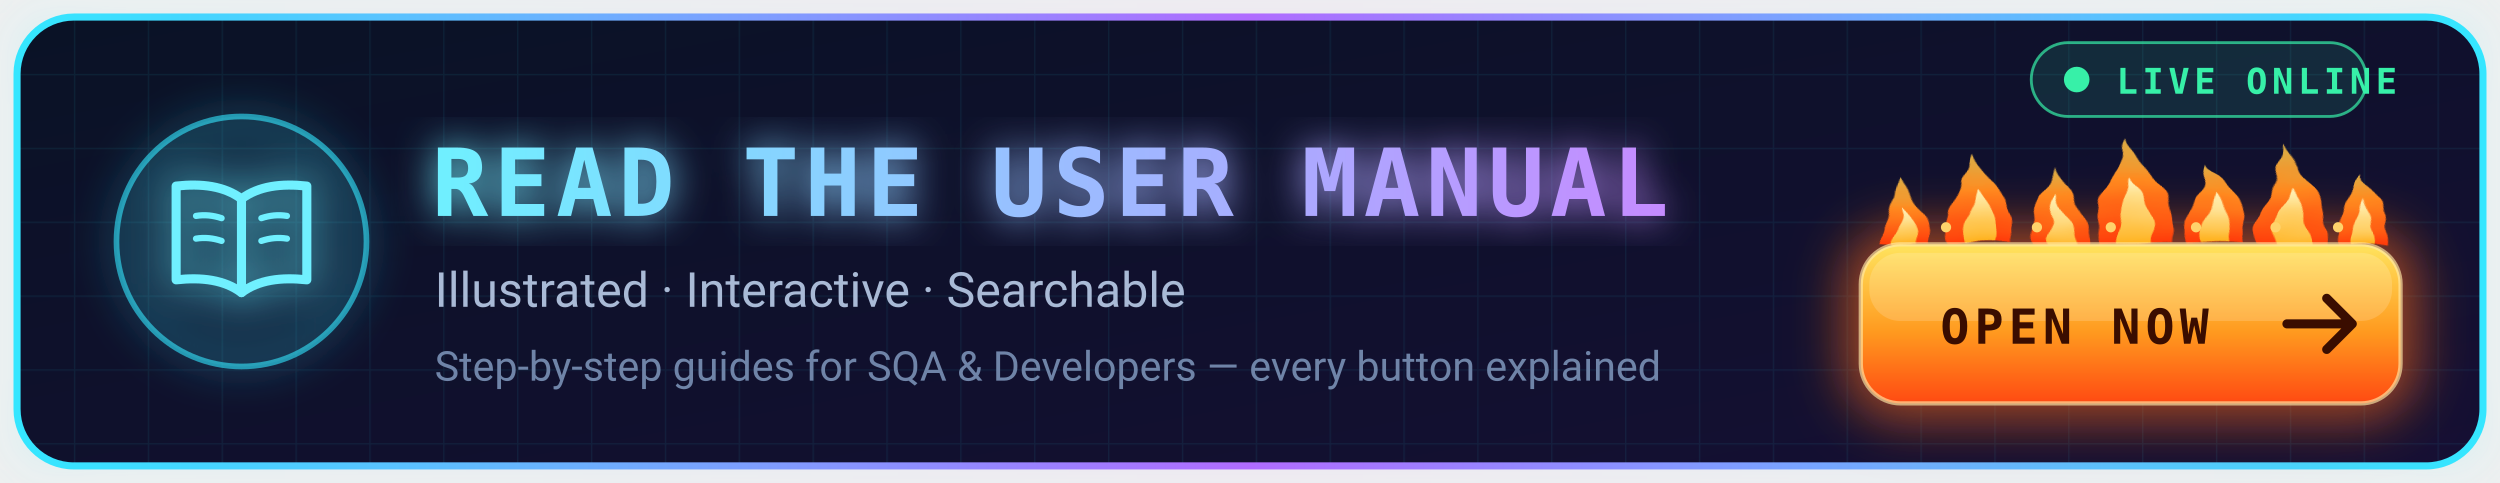
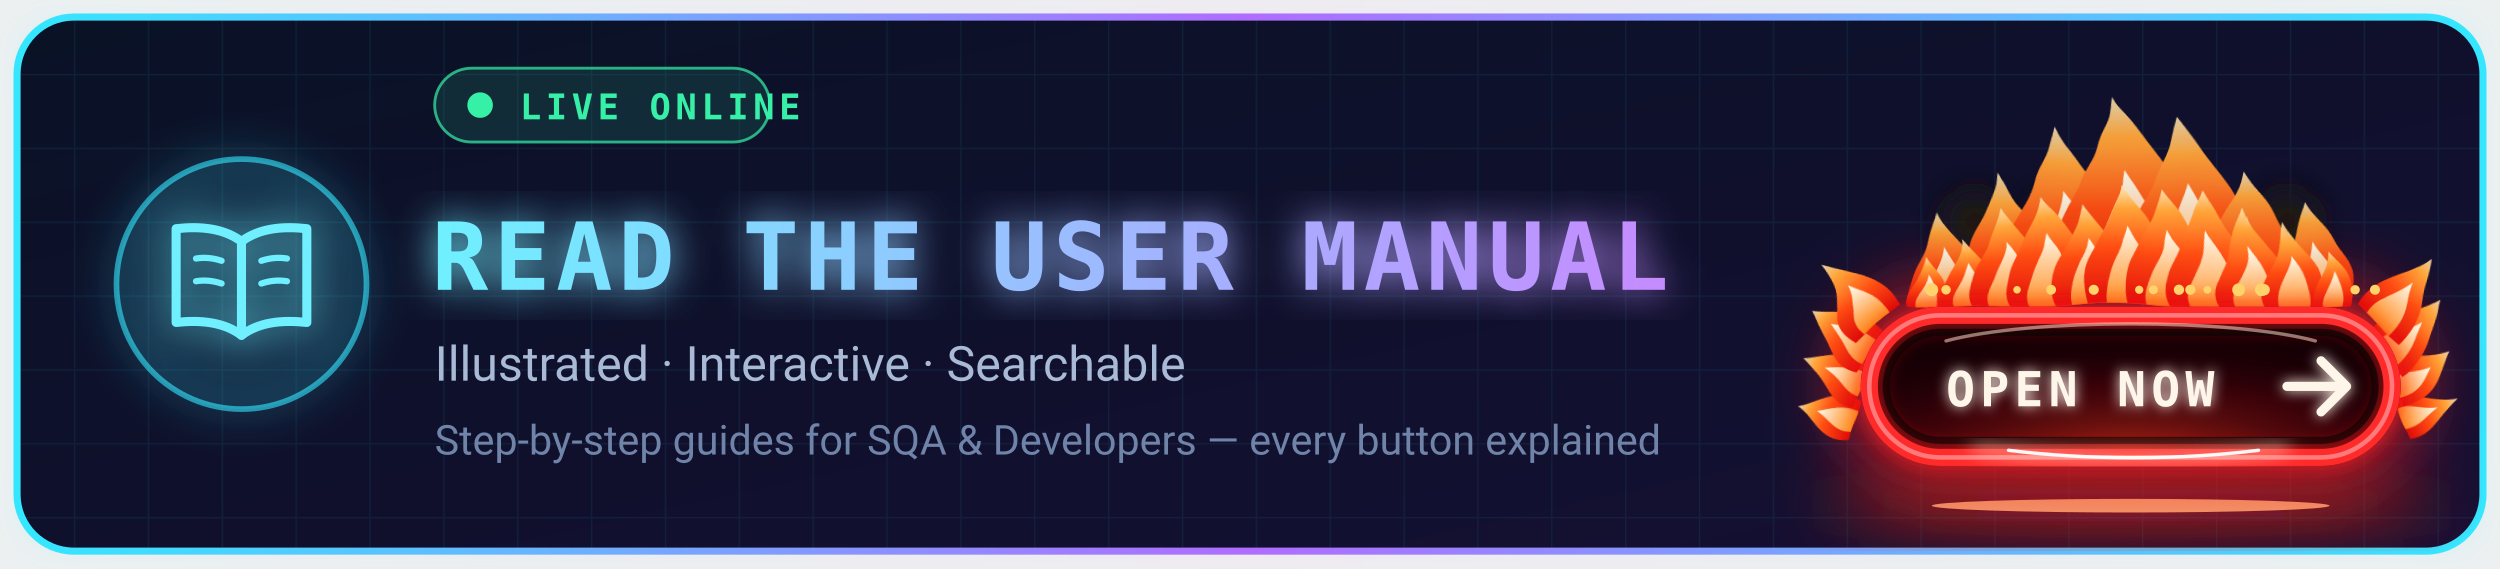
- <svg xmlns="http://www.w3.org/2000/svg" viewBox="0 0 880 170" width="880" height="170" role="img" aria-label="Read the Flowcraft user manual online">
+ <svg xmlns="http://www.w3.org/2000/svg" viewBox="0 0 880 200" width="880" height="200" role="img" aria-label="Read the Flowcraft user manual online">
  <defs>
    <linearGradient id="bg" x1="0" y1="0" x2="1" y2="1">
      <stop offset="0" stop-color="#0a1226" />
      <stop offset="1" stop-color="#150f33" />
    </linearGradient>
    <linearGradient id="ring" x1="0" y1="0" x2="1" y2="0">
      <stop offset="0" stop-color="#35e6ff" />
      <stop offset="0.5" stop-color="#b06cff" />
      <stop offset="1" stop-color="#35e6ff" />
    </linearGradient>
    <linearGradient id="title" x1="0" y1="0" x2="1" y2="0">
      <stop offset="0" stop-color="#6ff0ff" />
      <stop offset="1" stop-color="#c58bff" />
    </linearGradient>
-     <linearGradient id="btn" x1="0" y1="0" x2="0" y2="1">
-       <stop offset="0" stop-color="#8ff3ff" />
-       <stop offset="1" stop-color="#21c8e6" />
+     <linearGradient id="fireBtn" x1="0" y1="0" x2="0" y2="1">
+       <stop offset="0" stop-color="#fff07a" />
+       <stop offset="0.5" stop-color="#ff9a1f">
+         <animate attributeName="offset" values="0.45;0.62;0.5;0.58;0.45" dur="0.9s" repeatCount="indefinite" />
+       </stop>
+       <stop offset="1" stop-color="#ff3d0a" />
    </linearGradient>
+     <linearGradient id="flameOuter" x1="0" y1="1" x2="0" y2="0">
+       <stop offset="0" stop-color="#e00a0a" />
+       <stop offset="0.45" stop-color="#ff4d12" />
+       <stop offset="0.8" stop-color="#ffa63a" />
+       <stop offset="1" stop-color="#ffe9b8" stop-opacity="0.9" />
+     </linearGradient>
+     <linearGradient id="flameInner" x1="0" y1="1" x2="0" y2="0">
+       <stop offset="0" stop-color="#ff8a1c" />
+       <stop offset="1" stop-color="#fffdf2" />
+     </linearGradient>
+     <radialGradient id="ground" cx="0.5" cy="1" r="0.8">
+       <stop offset="0" stop-color="#ff6a13" stop-opacity="0.55" />
+       <stop offset="1" stop-color="#ff6a13" stop-opacity="0" />
+     </radialGradient>
    <pattern id="grid" width="26" height="26" patternUnits="userSpaceOnUse">
      <path d="M26 0H0V26" fill="none" stroke="#35e6ff" stroke-opacity="0.07" stroke-width="1" />
    </pattern>
    <filter id="glow" x="-20%" y="-40%" width="140%" height="180%">
      <feGaussianBlur stdDeviation="7" result="b" />
      <feMerge>
        <feMergeNode in="b" />
        <feMergeNode in="SourceGraphic" />
      </feMerge>
    </filter>
    <filter id="soft" x="-30%" y="-60%" width="160%" height="220%">
      <feGaussianBlur stdDeviation="12" />
    </filter>
-     <linearGradient id="fireBtn" x1="0" y1="0" x2="0" y2="1">
-       <stop offset="0" stop-color="#ffe45e" />
-       <stop offset="0.55" stop-color="#ff9a1f" />
-       <stop offset="1" stop-color="#ff4a12" />
-     </linearGradient>
-     <linearGradient id="flameOuter" x1="0" y1="1" x2="0" y2="0">
-       <stop offset="0" stop-color="#ff3b0a" />
-       <stop offset="0.6" stop-color="#ff8a1f" />
-       <stop offset="1" stop-color="#ffc84a" stop-opacity="0.85" />
-     </linearGradient>
-     <linearGradient id="flameInner" x1="0" y1="1" x2="0" y2="0">
-       <stop offset="0" stop-color="#ffb21e" />
-       <stop offset="1" stop-color="#fff6c2" />
-     </linearGradient>
-     <filter id="heat" x="-30%" y="-80%" width="160%" height="200%">
-       <feTurbulence type="fractalNoise" baseFrequency="0.035 0.09" numOctaves="2" seed="4" result="n">
-         <animate attributeName="baseFrequency" values="0.035 0.09;0.045 0.12;0.035 0.09" dur="1.6s" repeatCount="indefinite" />
+     <filter id="fireGlow" x="-50%" y="-150%" width="200%" height="400%">
+       <feGaussianBlur stdDeviation="11" />
+     </filter>
+     <filter id="smokeBlur" x="-100%" y="-100%" width="300%" height="300%">
+       <feGaussianBlur stdDeviation="6" />
+     </filter>
+     <filter id="heat" x="-30%" y="-90%" width="160%" height="220%">
+       <feTurbulence type="fractalNoise" baseFrequency="0.018 0.045" numOctaves="2" seed="4" result="n">
+         <animate attributeName="baseFrequency" values="0.018 0.045;0.03 0.07;0.018 0.045" dur="1.3s" repeatCount="indefinite" />
      </feTurbulence>
-       <feDisplacementMap in="SourceGraphic" in2="n" scale="7" xChannelSelector="R" yChannelSelector="G" />
-     </filter>
-     <filter id="fireGlow" x="-40%" y="-120%" width="180%" height="300%">
-       <feGaussianBlur stdDeviation="9" />
+       <feDisplacementMap in="SourceGraphic" in2="n" scale="6" xChannelSelector="R" yChannelSelector="G" />
+     </filter>
+     <radialGradient id="pillInner" cx="0.5" cy="0.9" r="0.75">
+       <stop offset="0" stop-color="#ff3a1f" stop-opacity="0.55" />
+       <stop offset="0.55" stop-color="#7a0510" stop-opacity="0.35" />
+       <stop offset="1" stop-color="#150005" stop-opacity="0" />
+     </radialGradient>
+     <filter id="neonBlur" x="-20%" y="-60%" width="140%" height="220%">
+       <feGaussianBlur stdDeviation="3.2" />
+     </filter>
+     <filter id="textGlow" x="-30%" y="-80%" width="160%" height="260%">
+       <feGaussianBlur stdDeviation="2.2" result="b" />
+       <feMerge>
+         <feMergeNode in="b" />
+         <feMergeNode in="SourceGraphic" />
+       </feMerge>
    </filter>
    <clipPath id="card">
-       <rect x="6" y="6" width="868" height="158" rx="20" />
+       <rect x="6" y="6" width="868" height="188" rx="20" />
    </clipPath>
  </defs>
-   <rect x="6" y="6" width="868" height="158" rx="20" fill="none" stroke="url(#ring)" stroke-width="4" opacity="0.55" filter="url(#soft)" />
-   <rect x="6" y="6" width="868" height="158" rx="20" fill="url(#bg)" />
-   <rect x="6" y="6" width="868" height="158" rx="20" fill="url(#grid)" />
-   <rect x="6" y="6" width="868" height="158" rx="20" fill="none" stroke="url(#ring)" stroke-width="2.5" />
-   <g transform="translate(40 40)" filter="url(#glow)">
+   <rect x="6" y="6" width="868" height="188" rx="20" fill="none" stroke="url(#ring)" stroke-width="4" opacity="0.5" filter="url(#soft)" />
+   <rect x="6" y="6" width="868" height="188" rx="20" fill="url(#bg)" />
+   <rect x="6" y="6" width="868" height="188" rx="20" fill="url(#grid)" />
+   <rect x="6" y="6" width="868" height="188" rx="20" fill="none" stroke="url(#ring)" stroke-width="2.5" />
+   <g transform="translate(40 55)" filter="url(#glow)">
    <circle cx="45" cy="45" r="44" fill="#35e6ff" fill-opacity="0.08" stroke="#35e6ff" stroke-opacity="0.6" stroke-width="2" />
    <g fill="none" stroke="#6ff0ff" stroke-width="3.2" stroke-linecap="round" stroke-linejoin="round">
      <path d="M45 30c-6-4.5-14-5.5-23-4.5v33c9-1 17 0 23 4.5 6-4.5 14-5.5 23-4.5v-33c-9-1-17 0-23 4.5z" />
      <path d="M45 30v33" />
      <path d="M29 36c3-.5 6-.2 9 .8M29 44c3-.5 6-.2 9 .8" stroke-width="2.2" />
      <path d="M52 36.8c3-1 6-1.3 9-.8M52 44.8c3-1 6-1.3 9-.8" stroke-width="2.2" />
    </g>
  </g>
-   <text x="152" y="76" font-family="ui-monospace,'SF Mono','Cascadia Mono',Consolas,monospace" font-size="33" font-weight="800" letter-spacing="2" fill="url(#title)" filter="url(#glow)">READ THE USER MANUAL</text>
-   <text x="153" y="108" font-family="system-ui,-apple-system,'Segoe UI',Roboto,sans-serif" font-size="17" fill="#a9bad6">Illustrated  ·  Interactive  ·  Searchable</text>
-   <text x="153" y="134" font-family="system-ui,-apple-system,'Segoe UI',Roboto,sans-serif" font-size="14.5" fill="#6f84a8">Step-by-step guides for SQA &amp; Developers — every button explained</text>
-   <g transform="translate(715 15)">
+   <g transform="translate(153 24)">
    <rect width="118" height="26" rx="13" fill="#37f0a8" fill-opacity="0.12" stroke="#37f0a8" stroke-opacity="0.7" />
    <circle cx="16" cy="13" r="4.5" fill="#37f0a8" />
    <text x="30" y="18" font-family="ui-monospace,Consolas,monospace" font-size="12.5" font-weight="700" letter-spacing="1.6" fill="#37f0a8">LIVE ONLINE</text>
  </g>
-   <g transform="translate(655 86)">
-     <rect x="-6" y="-6" width="202" height="68" rx="20" fill="#ff6a13" opacity="0.6" filter="url(#fireGlow)">
-       <animate attributeName="opacity" values="0.45;0.8;0.5;0.75;0.45" dur="1.1s" repeatCount="indefinite" />
-     </rect>
-     <g filter="url(#heat)">
-       <g transform="translate(16 0) scale(0.7)">
-         <g>
-           <animateTransform attributeName="transform" type="scale" values="1 1;0.88 1.22;1.06 0.86;0.95 1.12;1 1" dur="0.9s" begin="0s" repeatCount="indefinite" />
-           <path d="M-12 0C-16 -13 -5 -18 -3 -34C2 -25 13 -18 12 0Z" fill="url(#flameOuter)" />
-           <path d="M-6 0C-8 -8 -2 -11 -1 -21C2 -15 7 -10 6 0Z" fill="url(#flameInner)" />
-         </g>
+   <text x="152" y="102" font-family="ui-monospace,'SF Mono','Cascadia Mono',Consolas,monospace" font-size="33" font-weight="800" letter-spacing="2" fill="url(#title)" filter="url(#glow)">READ THE USER MANUAL</text>
+   <text x="153" y="134" font-family="system-ui,-apple-system,'Segoe UI',Roboto,sans-serif" font-size="17" fill="#a9bad6">Illustrated  ·  Interactive  ·  Searchable</text>
+   <text x="153" y="160" font-family="system-ui,-apple-system,'Segoe UI',Roboto,sans-serif" font-size="14.5" fill="#6f84a8">Step-by-step guides for SQA &amp; Developers — every button explained</text>
+   <g clip-path="url(#card)">
+     <g transform="translate(655 108)">
+       <ellipse cx="95" cy="70" rx="110" ry="6" fill="#ff2a10" opacity="0.85" filter="url(#fireGlow)">
+         <animate attributeName="opacity" values="0.6;1;0.7;0.95;0.6" dur="0.8s" repeatCount="indefinite" />
+       </ellipse>
+       <ellipse cx="95" cy="70" rx="70" ry="2.4" fill="#ffb27a" opacity="0.9" />
+       <rect x="-10" y="-10" width="210" height="76" rx="36" fill="#ff1a1a" opacity="0.55" filter="url(#fireGlow)">
+         <animate attributeName="opacity" values="0.4;0.85;0.5;0.8;0.4" dur="0.7s" repeatCount="indefinite" />
+       </rect>
+       <g>
+         <circle cx="40" cy="-30" r="11" fill="#1c1411" filter="url(#smokeBlur)">
+           <animate attributeName="cy" values="-34;-92" dur="3.2s" begin="0s" repeatCount="indefinite" />
+           <animate attributeName="cx" values="40;56" dur="3.2s" begin="0s" repeatCount="indefinite" />
+           <animate attributeName="opacity" values="0;0.38;0" dur="3.2s" begin="0s" repeatCount="indefinite" />
+           <animate attributeName="r" values="8;20" dur="3.2s" begin="0s" repeatCount="indefinite" />
+         </circle>
+         <circle cx="95" cy="-30" r="11" fill="#1c1411" filter="url(#smokeBlur)">
+           <animate attributeName="cy" values="-34;-92" dur="3.8s" begin="1.0s" repeatCount="indefinite" />
+           <animate attributeName="cx" values="95;111" dur="3.8s" begin="1.0s" repeatCount="indefinite" />
+           <animate attributeName="opacity" values="0;0.38;0" dur="3.8s" begin="1.0s" repeatCount="indefinite" />
+           <animate attributeName="r" values="8;20" dur="3.8s" begin="1.0s" repeatCount="indefinite" />
+         </circle>
+         <circle cx="150" cy="-30" r="11" fill="#1c1411" filter="url(#smokeBlur)">
+           <animate attributeName="cy" values="-34;-92" dur="3.4s" begin="2.0s" repeatCount="indefinite" />
+           <animate attributeName="cx" values="150;166" dur="3.4s" begin="2.0s" repeatCount="indefinite" />
+           <animate attributeName="opacity" values="0;0.38;0" dur="3.4s" begin="2.0s" repeatCount="indefinite" />
+           <animate attributeName="r" values="8;20" dur="3.4s" begin="2.0s" repeatCount="indefinite" />
+         </circle>
+         <circle cx="70" cy="-30" r="11" fill="#1c1411" filter="url(#smokeBlur)">
+           <animate attributeName="cy" values="-34;-92" dur="4.0s" begin="2.6s" repeatCount="indefinite" />
+           <animate attributeName="cx" values="70;86" dur="4.0s" begin="2.6s" repeatCount="indefinite" />
+           <animate attributeName="opacity" values="0;0.38;0" dur="4.0s" begin="2.6s" repeatCount="indefinite" />
+           <animate attributeName="r" values="8;20" dur="4.0s" begin="2.6s" repeatCount="indefinite" />
+         </circle>
      </g>
-       <g transform="translate(42 0) scale(0.95)">
-         <g>
-           <animateTransform attributeName="transform" type="scale" values="1 1;0.88 1.22;1.06 0.86;0.95 1.12;1 1" dur="0.75s" begin="0.2s" repeatCount="indefinite" />
-           <path d="M-12 0C-16 -13 -5 -18 -3 -34C2 -25 13 -18 12 0Z" fill="url(#flameOuter)" />
-           <path d="M-6 0C-8 -8 -2 -11 -1 -21C2 -15 7 -10 6 0Z" fill="url(#flameInner)" />
+       <g filter="url(#heat)" opacity="0.95">
+         <g transform="translate(30.0 0.0) rotate(0) scale(0.94)">
+           <g>
+             <animateTransform attributeName="transform" type="skewX" values="0;-6;4.8;-3.0;0" dur="1.70s" begin="0.52s" repeatCount="indefinite" />
+             <g>
+               <animateTransform attributeName="transform" type="scale" values="1 1;0.86 1.28;1.08 0.82;0.94 1.18;1 1" dur="1.06s" begin="0.52s" repeatCount="indefinite" />
+               <path d="M-13 0C-18 -14 -6 -20 -3 -37C3 -27 15 -19 13 0Z" fill="url(#flameOuter)" />
+               <path d="M-7 0C-9 -9 -3 -13 -1 -24C3 -17 8 -11 7 0Z" fill="url(#flameInner)" />
+             </g>
+           </g>
+         </g>
+         <g transform="translate(51.7 0.0) rotate(0) scale(1.27)">
+           <g>
+             <animateTransform attributeName="transform" type="skewX" values="0;-6;4.8;-3.0;0" dur="1.94s" begin="0.29s" repeatCount="indefinite" />
+             <g>
+               <animateTransform attributeName="transform" type="scale" values="1 1;0.86 1.28;1.08 0.82;0.94 1.18;1 1" dur="1.21s" begin="0.29s" repeatCount="indefinite" />
+               <path d="M-13 0C-18 -14 -6 -20 -3 -37C3 -27 15 -19 13 0Z" fill="url(#flameOuter)" />
+               <path d="M-7 0C-9 -9 -3 -13 -1 -24C3 -17 8 -11 7 0Z" fill="url(#flameInner)" />
+             </g>
+           </g>
+         </g>
+         <g transform="translate(73.3 0.0) rotate(0) scale(1.72)">
+           <g>
+             <animateTransform attributeName="transform" type="skewX" values="0;-6;4.8;-3.0;0" dur="1.92s" begin="0.03s" repeatCount="indefinite" />
+             <g>
+               <animateTransform attributeName="transform" type="scale" values="1 1;0.86 1.28;1.08 0.82;0.94 1.18;1 1" dur="1.20s" begin="0.03s" repeatCount="indefinite" />
+               <path d="M-13 0C-18 -14 -6 -20 -3 -37C3 -27 15 -19 13 0Z" fill="url(#flameOuter)" />
+               <path d="M-7 0C-9 -9 -3 -13 -1 -24C3 -17 8 -11 7 0Z" fill="url(#flameInner)" />
+             </g>
+           </g>
+         </g>
+         <g transform="translate(95.0 0.0) rotate(0) scale(2.02)">
+           <g>
+             <animateTransform attributeName="transform" type="skewX" values="0;-6;4.8;-3.0;0" dur="1.64s" begin="0.07s" repeatCount="indefinite" />
+             <g>
+               <animateTransform attributeName="transform" type="scale" values="1 1;0.86 1.28;1.08 0.82;0.94 1.18;1 1" dur="1.03s" begin="0.07s" repeatCount="indefinite" />
+               <path d="M-13 0C-18 -14 -6 -20 -3 -37C3 -27 15 -19 13 0Z" fill="url(#flameOuter)" />
+               <path d="M-7 0C-9 -9 -3 -13 -1 -24C3 -17 8 -11 7 0Z" fill="url(#flameInner)" />
+             </g>
+           </g>
+         </g>
+         <g transform="translate(116.7 0.0) rotate(0) scale(1.81)">
+           <g>
+             <animateTransform attributeName="transform" type="skewX" values="0;-6;4.8;-3.0;0" dur="2.13s" begin="0.10s" repeatCount="indefinite" />
+             <g>
+               <animateTransform attributeName="transform" type="scale" values="1 1;0.86 1.28;1.08 0.82;0.94 1.18;1 1" dur="1.33s" begin="0.10s" repeatCount="indefinite" />
+               <path d="M-13 0C-18 -14 -6 -20 -3 -37C3 -27 15 -19 13 0Z" fill="url(#flameOuter)" />
+               <path d="M-7 0C-9 -9 -3 -13 -1 -24C3 -17 8 -11 7 0Z" fill="url(#flameInner)" />
+             </g>
+           </g>
+         </g>
+         <g transform="translate(138.3 0.0) rotate(0) scale(1.30)">
+           <g>
+             <animateTransform attributeName="transform" type="skewX" values="0;-6;4.8;-3.0;0" dur="2.00s" begin="0.76s" repeatCount="indefinite" />
+             <g>
+               <animateTransform attributeName="transform" type="scale" values="1 1;0.86 1.28;1.08 0.82;0.94 1.18;1 1" dur="1.25s" begin="0.76s" repeatCount="indefinite" />
+               <path d="M-13 0C-18 -14 -6 -20 -3 -37C3 -27 15 -19 13 0Z" fill="url(#flameOuter)" />
+               <path d="M-7 0C-9 -9 -3 -13 -1 -24C3 -17 8 -11 7 0Z" fill="url(#flameInner)" />
+             </g>
+           </g>
+         </g>
+         <g transform="translate(160.0 0.0) rotate(0) scale(0.98)">
+           <g>
+             <animateTransform attributeName="transform" type="skewX" values="0;-6;4.8;-3.0;0" dur="1.85s" begin="0.78s" repeatCount="indefinite" />
+             <g>
+               <animateTransform attributeName="transform" type="scale" values="1 1;0.86 1.28;1.08 0.82;0.94 1.18;1 1" dur="1.16s" begin="0.78s" repeatCount="indefinite" />
+               <path d="M-13 0C-18 -14 -6 -20 -3 -37C3 -27 15 -19 13 0Z" fill="url(#flameOuter)" />
+               <path d="M-7 0C-9 -9 -3 -13 -1 -24C3 -17 8 -11 7 0Z" fill="url(#flameInner)" />
+             </g>
+           </g>
        </g>
      </g>
-       <g transform="translate(70 0) scale(0.8)">
-         <g>
-           <animateTransform attributeName="transform" type="scale" values="1 1;0.88 1.22;1.06 0.86;0.95 1.12;1 1" dur="1.0s" begin="0.4s" repeatCount="indefinite" />
-           <path d="M-12 0C-16 -13 -5 -18 -3 -34C2 -25 13 -18 12 0Z" fill="url(#flameOuter)" />
-           <path d="M-6 0C-8 -8 -2 -11 -1 -21C2 -15 7 -10 6 0Z" fill="url(#flameInner)" />
+       <g filter="url(#heat)">
+         <g transform="translate(24.0 0.0) rotate(0) scale(0.52)">
+           <g>
+             <animateTransform attributeName="transform" type="skewX" values="0;-9;7.2;-4.5;0" dur="1.44s" begin="0.17s" repeatCount="indefinite" />
+             <g>
+               <animateTransform attributeName="transform" type="scale" values="1 1;0.86 1.28;1.08 0.82;0.94 1.18;1 1" dur="0.90s" begin="0.17s" repeatCount="indefinite" />
+               <path d="M-13 0C-18 -14 -6 -20 -3 -37C3 -27 15 -19 13 0Z" fill="url(#flameOuter)" />
+               <path d="M-7 0C-9 -9 -3 -13 -1 -24C3 -17 8 -11 7 0Z" fill="url(#flameInner)" />
+             </g>
+           </g>
+         </g>
+         <g transform="translate(38.2 0.0) rotate(0) scale(0.68)">
+           <g>
+             <animateTransform attributeName="transform" type="skewX" values="0;-9;7.2;-4.5;0" dur="1.03s" begin="0.19s" repeatCount="indefinite" />
+             <g>
+               <animateTransform attributeName="transform" type="scale" values="1 1;0.86 1.28;1.08 0.82;0.94 1.18;1 1" dur="0.64s" begin="0.19s" repeatCount="indefinite" />
+               <path d="M-13 0C-18 -14 -6 -20 -3 -37C3 -27 15 -19 13 0Z" fill="url(#flameOuter)" />
+               <path d="M-7 0C-9 -9 -3 -13 -1 -24C3 -17 8 -11 7 0Z" fill="url(#flameInner)" />
+             </g>
+           </g>
+         </g>
+         <g transform="translate(52.4 0.0) rotate(0) scale(0.97)">
+           <g>
+             <animateTransform attributeName="transform" type="skewX" values="0;-9;7.2;-4.5;0" dur="1.06s" begin="0.35s" repeatCount="indefinite" />
+             <g>
+               <animateTransform attributeName="transform" type="scale" values="1 1;0.86 1.28;1.08 0.82;0.94 1.18;1 1" dur="0.66s" begin="0.35s" repeatCount="indefinite" />
+               <path d="M-13 0C-18 -14 -6 -20 -3 -37C3 -27 15 -19 13 0Z" fill="url(#flameOuter)" />
+               <path d="M-7 0C-9 -9 -3 -13 -1 -24C3 -17 8 -11 7 0Z" fill="url(#flameInner)" />
+             </g>
+           </g>
+         </g>
+         <g transform="translate(66.6 0.0) rotate(0) scale(1.06)">
+           <g>
+             <animateTransform attributeName="transform" type="skewX" values="0;-9;7.2;-4.5;0" dur="1.17s" begin="0.33s" repeatCount="indefinite" />
+             <g>
+               <animateTransform attributeName="transform" type="scale" values="1 1;0.86 1.28;1.08 0.82;0.94 1.18;1 1" dur="0.73s" begin="0.33s" repeatCount="indefinite" />
+               <path d="M-13 0C-18 -14 -6 -20 -3 -37C3 -27 15 -19 13 0Z" fill="url(#flameOuter)" />
+               <path d="M-7 0C-9 -9 -3 -13 -1 -24C3 -17 8 -11 7 0Z" fill="url(#flameInner)" />
+             </g>
+           </g>
+         </g>
+         <g transform="translate(80.8 0.0) rotate(0) scale(0.97)">
+           <g>
+             <animateTransform attributeName="transform" type="skewX" values="0;-9;7.2;-4.5;0" dur="0.99s" begin="0.12s" repeatCount="indefinite" />
+             <g>
+               <animateTransform attributeName="transform" type="scale" values="1 1;0.86 1.28;1.08 0.82;0.94 1.18;1 1" dur="0.62s" begin="0.12s" repeatCount="indefinite" />
+               <path d="M-13 0C-18 -14 -6 -20 -3 -37C3 -27 15 -19 13 0Z" fill="url(#flameOuter)" />
+               <path d="M-7 0C-9 -9 -3 -13 -1 -24C3 -17 8 -11 7 0Z" fill="url(#flameInner)" />
+             </g>
+           </g>
+         </g>
+         <g transform="translate(95.0 0.0) rotate(0) scale(1.17)">
+           <g>
+             <animateTransform attributeName="transform" type="skewX" values="0;-9;7.2;-4.5;0" dur="1.20s" begin="0.19s" repeatCount="indefinite" />
+             <g>
+               <animateTransform attributeName="transform" type="scale" values="1 1;0.86 1.28;1.08 0.82;0.94 1.18;1 1" dur="0.75s" begin="0.19s" repeatCount="indefinite" />
+               <path d="M-13 0C-18 -14 -6 -20 -3 -37C3 -27 15 -19 13 0Z" fill="url(#flameOuter)" />
+               <path d="M-7 0C-9 -9 -3 -13 -1 -24C3 -17 8 -11 7 0Z" fill="url(#flameInner)" />
+             </g>
+           </g>
+         </g>
+         <g transform="translate(109.2 0.0) rotate(0) scale(1.12)">
+           <g>
+             <animateTransform attributeName="transform" type="skewX" values="0;-9;7.2;-4.5;0" dur="1.21s" begin="0.18s" repeatCount="indefinite" />
+             <g>
+               <animateTransform attributeName="transform" type="scale" values="1 1;0.86 1.28;1.08 0.82;0.94 1.18;1 1" dur="0.76s" begin="0.18s" repeatCount="indefinite" />
+               <path d="M-13 0C-18 -14 -6 -20 -3 -37C3 -27 15 -19 13 0Z" fill="url(#flameOuter)" />
+               <path d="M-7 0C-9 -9 -3 -13 -1 -24C3 -17 8 -11 7 0Z" fill="url(#flameInner)" />
+             </g>
+           </g>
+         </g>
+         <g transform="translate(123.4 0.0) rotate(0) scale(1.10)">
+           <g>
+             <animateTransform attributeName="transform" type="skewX" values="0;-9;7.2;-4.5;0" dur="1.35s" begin="0.15s" repeatCount="indefinite" />
+             <g>
+               <animateTransform attributeName="transform" type="scale" values="1 1;0.86 1.28;1.08 0.82;0.94 1.18;1 1" dur="0.84s" begin="0.15s" repeatCount="indefinite" />
+               <path d="M-13 0C-18 -14 -6 -20 -3 -37C3 -27 15 -19 13 0Z" fill="url(#flameOuter)" />
+               <path d="M-7 0C-9 -9 -3 -13 -1 -24C3 -17 8 -11 7 0Z" fill="url(#flameInner)" />
+             </g>
+           </g>
+         </g>
+         <g transform="translate(137.6 0.0) rotate(0) scale(0.92)">
+           <g>
+             <animateTransform attributeName="transform" type="skewX" values="0;-9;7.2;-4.5;0" dur="1.25s" begin="0.53s" repeatCount="indefinite" />
+             <g>
+               <animateTransform attributeName="transform" type="scale" values="1 1;0.86 1.28;1.08 0.82;0.94 1.18;1 1" dur="0.78s" begin="0.53s" repeatCount="indefinite" />
+               <path d="M-13 0C-18 -14 -6 -20 -3 -37C3 -27 15 -19 13 0Z" fill="url(#flameOuter)" />
+               <path d="M-7 0C-9 -9 -3 -13 -1 -24C3 -17 8 -11 7 0Z" fill="url(#flameInner)" />
+             </g>
+           </g>
+         </g>
+         <g transform="translate(151.8 0.0) rotate(0) scale(0.79)">
+           <g>
+             <animateTransform attributeName="transform" type="skewX" values="0;-9;7.2;-4.5;0" dur="1.12s" begin="0.59s" repeatCount="indefinite" />
+             <g>
+               <animateTransform attributeName="transform" type="scale" values="1 1;0.86 1.28;1.08 0.82;0.94 1.18;1 1" dur="0.70s" begin="0.59s" repeatCount="indefinite" />
+               <path d="M-13 0C-18 -14 -6 -20 -3 -37C3 -27 15 -19 13 0Z" fill="url(#flameOuter)" />
+               <path d="M-7 0C-9 -9 -3 -13 -1 -24C3 -17 8 -11 7 0Z" fill="url(#flameInner)" />
+             </g>
+           </g>
+         </g>
+         <g transform="translate(166.0 0.0) rotate(0) scale(0.53)">
+           <g>
+             <animateTransform attributeName="transform" type="skewX" values="0;-9;7.2;-4.5;0" dur="1.19s" begin="0.45s" repeatCount="indefinite" />
+             <g>
+               <animateTransform attributeName="transform" type="scale" values="1 1;0.86 1.28;1.08 0.82;0.94 1.18;1 1" dur="0.75s" begin="0.45s" repeatCount="indefinite" />
+               <path d="M-13 0C-18 -14 -6 -20 -3 -37C3 -27 15 -19 13 0Z" fill="url(#flameOuter)" />
+               <path d="M-7 0C-9 -9 -3 -13 -1 -24C3 -17 8 -11 7 0Z" fill="url(#flameInner)" />
+             </g>
+           </g>
+         </g>
+         <g transform="translate(-2.0 40.0) rotate(-72) scale(0.55)">
+           <g>
+             <animateTransform attributeName="transform" type="skewX" values="0;-8;6.4;-4.0;0" dur="1.19s" begin="0.24s" repeatCount="indefinite" />
+             <g>
+               <animateTransform attributeName="transform" type="scale" values="1 1;0.86 1.28;1.08 0.82;0.94 1.18;1 1" dur="0.75s" begin="0.24s" repeatCount="indefinite" />
+               <path d="M-13 0C-18 -14 -6 -20 -3 -37C3 -27 15 -19 13 0Z" fill="url(#flameOuter)" />
+               <path d="M-7 0C-9 -9 -3 -13 -1 -24C3 -17 8 -11 7 0Z" fill="url(#flameInner)" />
+             </g>
+           </g>
+         </g>
+         <g transform="translate(192.0 40.0) rotate(72) scale(0.55)">
+           <g>
+             <animateTransform attributeName="transform" type="skewX" values="0;-8;6.4;-4.0;0" dur="1.14s" begin="0.33s" repeatCount="indefinite" />
+             <g>
+               <animateTransform attributeName="transform" type="scale" values="1 1;0.86 1.28;1.08 0.82;0.94 1.18;1 1" dur="0.71s" begin="0.33s" repeatCount="indefinite" />
+               <path d="M-13 0C-18 -14 -6 -20 -3 -37C3 -27 15 -19 13 0Z" fill="url(#flameOuter)" />
+               <path d="M-7 0C-9 -9 -3 -13 -1 -24C3 -17 8 -11 7 0Z" fill="url(#flameInner)" />
+             </g>
+           </g>
+         </g>
+         <g transform="translate(1.0 28.0) rotate(-62) scale(0.63)">
+           <g>
+             <animateTransform attributeName="transform" type="skewX" values="0;-8;6.4;-4.0;0" dur="1.49s" begin="0.29s" repeatCount="indefinite" />
+             <g>
+               <animateTransform attributeName="transform" type="scale" values="1 1;0.86 1.28;1.08 0.82;0.94 1.18;1 1" dur="0.93s" begin="0.29s" repeatCount="indefinite" />
+               <path d="M-13 0C-18 -14 -6 -20 -3 -37C3 -27 15 -19 13 0Z" fill="url(#flameOuter)" />
+               <path d="M-7 0C-9 -9 -3 -13 -1 -24C3 -17 8 -11 7 0Z" fill="url(#flameInner)" />
+             </g>
+           </g>
+         </g>
+         <g transform="translate(189.0 28.0) rotate(62) scale(0.63)">
+           <g>
+             <animateTransform attributeName="transform" type="skewX" values="0;-8;6.4;-4.0;0" dur="1.54s" begin="0.16s" repeatCount="indefinite" />
+             <g>
+               <animateTransform attributeName="transform" type="scale" values="1 1;0.86 1.28;1.08 0.82;0.94 1.18;1 1" dur="0.96s" begin="0.16s" repeatCount="indefinite" />
+               <path d="M-13 0C-18 -14 -6 -20 -3 -37C3 -27 15 -19 13 0Z" fill="url(#flameOuter)" />
+               <path d="M-7 0C-9 -9 -3 -13 -1 -24C3 -17 8 -11 7 0Z" fill="url(#flameInner)" />
+             </g>
+           </g>
+         </g>
+         <g transform="translate(4.0 16.0) rotate(-52) scale(0.71)">
+           <g>
+             <animateTransform attributeName="transform" type="skewX" values="0;-8;6.4;-4.0;0" dur="1.45s" begin="0.30s" repeatCount="indefinite" />
+             <g>
+               <animateTransform attributeName="transform" type="scale" values="1 1;0.86 1.28;1.08 0.82;0.94 1.18;1 1" dur="0.91s" begin="0.30s" repeatCount="indefinite" />
+               <path d="M-13 0C-18 -14 -6 -20 -3 -37C3 -27 15 -19 13 0Z" fill="url(#flameOuter)" />
+               <path d="M-7 0C-9 -9 -3 -13 -1 -24C3 -17 8 -11 7 0Z" fill="url(#flameInner)" />
+             </g>
+           </g>
+         </g>
+         <g transform="translate(186.0 16.0) rotate(52) scale(0.71)">
+           <g>
+             <animateTransform attributeName="transform" type="skewX" values="0;-8;6.4;-4.0;0" dur="1.40s" begin="0.23s" repeatCount="indefinite" />
+             <g>
+               <animateTransform attributeName="transform" type="scale" values="1 1;0.86 1.28;1.08 0.82;0.94 1.18;1 1" dur="0.87s" begin="0.23s" repeatCount="indefinite" />
+               <path d="M-13 0C-18 -14 -6 -20 -3 -37C3 -27 15 -19 13 0Z" fill="url(#flameOuter)" />
+               <path d="M-7 0C-9 -9 -3 -13 -1 -24C3 -17 8 -11 7 0Z" fill="url(#flameInner)" />
+             </g>
+           </g>
+         </g>
+         <g transform="translate(7.0 6.0) rotate(-42) scale(0.79)">
+           <g>
+             <animateTransform attributeName="transform" type="skewX" values="0;-8;6.4;-4.0;0" dur="1.52s" begin="0.47s" repeatCount="indefinite" />
+             <g>
+               <animateTransform attributeName="transform" type="scale" values="1 1;0.86 1.28;1.08 0.82;0.94 1.18;1 1" dur="0.95s" begin="0.47s" repeatCount="indefinite" />
+               <path d="M-13 0C-18 -14 -6 -20 -3 -37C3 -27 15 -19 13 0Z" fill="url(#flameOuter)" />
+               <path d="M-7 0C-9 -9 -3 -13 -1 -24C3 -17 8 -11 7 0Z" fill="url(#flameInner)" />
+             </g>
+           </g>
+         </g>
+         <g transform="translate(183.0 6.0) rotate(42) scale(0.79)">
+           <g>
+             <animateTransform attributeName="transform" type="skewX" values="0;-8;6.4;-4.0;0" dur="1.35s" begin="0.33s" repeatCount="indefinite" />
+             <g>
+               <animateTransform attributeName="transform" type="scale" values="1 1;0.86 1.28;1.08 0.82;0.94 1.18;1 1" dur="0.84s" begin="0.33s" repeatCount="indefinite" />
+               <path d="M-13 0C-18 -14 -6 -20 -3 -37C3 -27 15 -19 13 0Z" fill="url(#flameOuter)" />
+               <path d="M-7 0C-9 -9 -3 -13 -1 -24C3 -17 8 -11 7 0Z" fill="url(#flameInner)" />
+             </g>
+           </g>
        </g>
      </g>
-       <g transform="translate(97 0) scale(1.12)">
-         <g>
-           <animateTransform attributeName="transform" type="scale" values="1 1;0.88 1.22;1.06 0.86;0.95 1.12;1 1" dur="0.8s" begin="0.1s" repeatCount="indefinite" />
-           <path d="M-12 0C-16 -13 -5 -18 -3 -34C2 -25 13 -18 12 0Z" fill="url(#flameOuter)" />
-           <path d="M-6 0C-8 -8 -2 -11 -1 -21C2 -15 7 -10 6 0Z" fill="url(#flameInner)" />
-         </g>
+       <rect x="0" y="0" width="190" height="56" rx="28" fill="#150005" />
+       <rect x="0" y="0" width="190" height="56" rx="28" fill="url(#pillInner)" />
+       <rect x="3" y="3" width="184" height="50" rx="25" fill="none" stroke="#ff1f1f" stroke-width="9" opacity="0.55" filter="url(#neonBlur)" />
+       <rect x="3" y="3" width="184" height="50" rx="25" fill="none" stroke="#ff2b2b" stroke-width="6" />
+       <rect x="3" y="3" width="184" height="50" rx="25" fill="none" stroke="#ff8f8f" stroke-width="1.6" opacity="0.8" />
+       <rect x="9" y="9" width="172" height="38" rx="19" fill="none" stroke="#000" stroke-opacity="0.55" stroke-width="2.5" />
+       <path d="M40 49C70 55 120 55 150 49" fill="none" stroke="#fff1d6" stroke-width="2.4" stroke-linecap="round" opacity="0.9" filter="url(#neonBlur)" />
+       <path d="M52 50.5C80 54 112 54 140 50.5" fill="none" stroke="#ffffff" stroke-width="1.2" stroke-linecap="round" opacity="0.95" />
+       <path d="M30 12C60 4 130 4 160 12" fill="none" stroke="#ffd6c4" stroke-width="1.2" stroke-linecap="round" opacity="0.55" />
+       <text x="30" y="35" font-family="ui-monospace,'SF Mono',Consolas,monospace" font-size="17" font-weight="800" letter-spacing="1.8" fill="#fff6ea" filter="url(#textGlow)">OPEN NOW</text>
+       <g fill="none" stroke="#fff6ea" stroke-width="3.2" stroke-linecap="round" stroke-linejoin="round" filter="url(#textGlow)">
+         <path d="M150 28h20M162 19l9 9-9 9" />
      </g>
-       <g transform="translate(125 0) scale(0.85)">
-         <g>
-           <animateTransform attributeName="transform" type="scale" values="1 1;0.88 1.22;1.06 0.86;0.95 1.12;1 1" dur="0.95s" begin="0.3s" repeatCount="indefinite" />
-           <path d="M-12 0C-16 -13 -5 -18 -3 -34C2 -25 13 -18 12 0Z" fill="url(#flameOuter)" />
-           <path d="M-6 0C-8 -8 -2 -11 -1 -21C2 -15 7 -10 6 0Z" fill="url(#flameInner)" />
-         </g>
+       <g>
+         <circle cx="25" cy="-6" r="2.05" fill="#ffd36b">
+           <animate attributeName="cy" values="-8;-80" dur="2.08s" begin="0.62s" repeatCount="indefinite" />
+           <animate attributeName="cx" values="25;33;31" dur="2.08s" begin="0.62s" repeatCount="indefinite" />
+           <animate attributeName="opacity" values="0;1;0.8;0" dur="2.08s" begin="0.62s" repeatCount="indefinite" />
+           <animate attributeName="r" values="2.05;0.61" dur="2.08s" begin="0.62s" repeatCount="indefinite" />
+         </circle>
+         <circle cx="181" cy="-6" r="1.76" fill="#ffd36b">
+           <animate attributeName="cy" values="-8;-91" dur="1.62s" begin="1.88s" repeatCount="indefinite" />
+           <animate attributeName="cx" values="181;167;187" dur="1.62s" begin="1.88s" repeatCount="indefinite" />
+           <animate attributeName="opacity" values="0;1;0.8;0" dur="1.62s" begin="1.88s" repeatCount="indefinite" />
+           <animate attributeName="r" values="1.76;0.53" dur="1.62s" begin="1.88s" repeatCount="indefinite" />
+         </circle>
+         <circle cx="25" cy="-6" r="2.26" fill="#ffd36b">
+           <animate attributeName="cy" values="-8;-77" dur="1.46s" begin="0.57s" repeatCount="indefinite" />
+           <animate attributeName="cx" values="25;39;31" dur="1.46s" begin="0.57s" repeatCount="indefinite" />
+           <animate attributeName="opacity" values="0;1;0.8;0" dur="1.46s" begin="0.57s" repeatCount="indefinite" />
+           <animate attributeName="r" values="2.26;0.68" dur="1.46s" begin="0.57s" repeatCount="indefinite" />
+         </circle>
+         <circle cx="30" cy="-6" r="1.66" fill="#ffd36b">
+           <animate attributeName="cy" values="-8;-60" dur="1.4s" begin="0.8s" repeatCount="indefinite" />
+           <animate attributeName="cx" values="30;44;36" dur="1.4s" begin="0.8s" repeatCount="indefinite" />
+           <animate attributeName="opacity" values="0;1;0.8;0" dur="1.4s" begin="0.8s" repeatCount="indefinite" />
+           <animate attributeName="r" values="1.66;0.50" dur="1.4s" begin="0.8s" repeatCount="indefinite" />
+         </circle>
+         <circle cx="116" cy="-6" r="1.79" fill="#ffd36b">
+           <animate attributeName="cy" values="-8;-66" dur="2.38s" begin="1.37s" repeatCount="indefinite" />
+           <animate attributeName="cx" values="116;108;110" dur="2.38s" begin="1.37s" repeatCount="indefinite" />
+           <animate attributeName="opacity" values="0;1;0.8;0" dur="2.38s" begin="1.37s" repeatCount="indefinite" />
+           <animate attributeName="r" values="1.79;0.54" dur="2.38s" begin="1.37s" repeatCount="indefinite" />
+         </circle>
+         <circle cx="55" cy="-6" r="1.32" fill="#ffd36b">
+           <animate attributeName="cy" values="-8;-89" dur="1.38s" begin="1.32s" repeatCount="indefinite" />
+           <animate attributeName="cx" values="55;47;61" dur="1.38s" begin="1.32s" repeatCount="indefinite" />
+           <animate attributeName="opacity" values="0;1;0.8;0" dur="1.38s" begin="1.32s" repeatCount="indefinite" />
+           <animate attributeName="r" values="1.32;0.40" dur="1.38s" begin="1.32s" repeatCount="indefinite" />
+         </circle>
+         <circle cx="82" cy="-6" r="1.78" fill="#ffd36b">
+           <animate attributeName="cy" values="-8;-88" dur="1.2s" begin="0.84s" repeatCount="indefinite" />
+           <animate attributeName="cx" values="82;90;76" dur="1.2s" begin="0.84s" repeatCount="indefinite" />
+           <animate attributeName="opacity" values="0;1;0.8;0" dur="1.2s" begin="0.84s" repeatCount="indefinite" />
+           <animate attributeName="r" values="1.78;0.53" dur="1.2s" begin="0.84s" repeatCount="indefinite" />
+         </circle>
+         <circle cx="141" cy="-6" r="2.26" fill="#ffd36b">
+           <animate attributeName="cy" values="-8;-81" dur="2.34s" begin="1.31s" repeatCount="indefinite" />
+           <animate attributeName="cx" values="141;155;147" dur="2.34s" begin="1.31s" repeatCount="indefinite" />
+           <animate attributeName="opacity" values="0;1;0.8;0" dur="2.34s" begin="1.31s" repeatCount="indefinite" />
+           <animate attributeName="r" values="2.26;0.68" dur="2.34s" begin="1.31s" repeatCount="indefinite" />
+         </circle>
+         <circle cx="112" cy="-6" r="1.82" fill="#ffd36b">
+           <animate attributeName="cy" values="-8;-64" dur="1.67s" begin="0.96s" repeatCount="indefinite" />
+           <animate attributeName="cx" values="112;98;106" dur="1.67s" begin="0.96s" repeatCount="indefinite" />
+           <animate attributeName="opacity" values="0;1;0.8;0" dur="1.67s" begin="0.96s" repeatCount="indefinite" />
+           <animate attributeName="r" values="1.82;0.55" dur="1.67s" begin="0.96s" repeatCount="indefinite" />
+         </circle>
+         <circle cx="122" cy="-6" r="1.37" fill="#ffd36b">
+           <animate attributeName="cy" values="-8;-52" dur="1.39s" begin="0.68s" repeatCount="indefinite" />
+           <animate attributeName="cx" values="122;114;116" dur="1.39s" begin="0.68s" repeatCount="indefinite" />
+           <animate attributeName="opacity" values="0;1;0.8;0" dur="1.39s" begin="0.68s" repeatCount="indefinite" />
+           <animate attributeName="r" values="1.37;0.41" dur="1.39s" begin="0.68s" repeatCount="indefinite" />
+         </circle>
+         <circle cx="103" cy="-6" r="1.57" fill="#ffd36b">
+           <animate attributeName="cy" values="-8;-76" dur="1.94s" begin="0.14s" repeatCount="indefinite" />
+           <animate attributeName="cx" values="103;95;109" dur="1.94s" begin="0.14s" repeatCount="indefinite" />
+           <animate attributeName="opacity" values="0;1;0.8;0" dur="1.94s" begin="0.14s" repeatCount="indefinite" />
+           <animate attributeName="r" values="1.57;0.47" dur="1.94s" begin="0.14s" repeatCount="indefinite" />
+         </circle>
+         <circle cx="98" cy="-6" r="1.45" fill="#ffd36b">
+           <animate attributeName="cy" values="-8;-83" dur="1.92s" begin="0.95s" repeatCount="indefinite" />
+           <animate attributeName="cx" values="98;112;104" dur="1.92s" begin="0.95s" repeatCount="indefinite" />
+           <animate attributeName="opacity" values="0;1;0.8;0" dur="1.92s" begin="0.95s" repeatCount="indefinite" />
+           <animate attributeName="r" values="1.45;0.43" dur="1.92s" begin="0.95s" repeatCount="indefinite" />
+         </circle>
+         <circle cx="133" cy="-6" r="2.27" fill="#ffd36b">
+           <animate attributeName="cy" values="-8;-68" dur="1.57s" begin="0.29s" repeatCount="indefinite" />
+           <animate attributeName="cx" values="133;147;127" dur="1.57s" begin="0.29s" repeatCount="indefinite" />
+           <animate attributeName="opacity" values="0;1;0.8;0" dur="1.57s" begin="0.29s" repeatCount="indefinite" />
+           <animate attributeName="r" values="2.27;0.68" dur="1.57s" begin="0.29s" repeatCount="indefinite" />
+         </circle>
+         <circle cx="142" cy="-6" r="1.99" fill="#ffd36b">
+           <animate attributeName="cy" values="-8;-61" dur="1.23s" begin="1.9s" repeatCount="indefinite" />
+           <animate attributeName="cx" values="142;128;148" dur="1.23s" begin="1.9s" repeatCount="indefinite" />
+           <animate attributeName="opacity" values="0;1;0.8;0" dur="1.23s" begin="1.9s" repeatCount="indefinite" />
+           <animate attributeName="r" values="1.99;0.60" dur="1.23s" begin="1.9s" repeatCount="indefinite" />
+         </circle>
+         <circle cx="174" cy="-6" r="1.64" fill="#ffd36b">
+           <animate attributeName="cy" values="-8;-75" dur="2.24s" begin="1.39s" repeatCount="indefinite" />
+           <animate attributeName="cx" values="174;166;180" dur="2.24s" begin="1.39s" repeatCount="indefinite" />
+           <animate attributeName="opacity" values="0;1;0.8;0" dur="2.24s" begin="1.39s" repeatCount="indefinite" />
+           <animate attributeName="r" values="1.64;0.49" dur="2.24s" begin="1.39s" repeatCount="indefinite" />
+         </circle>
+         <circle cx="67" cy="-6" r="1.73" fill="#ffd36b">
+           <animate attributeName="cy" values="-8;-66" dur="1.84s" begin="1.56s" repeatCount="indefinite" />
+           <animate attributeName="cx" values="67;59;61" dur="1.84s" begin="1.56s" repeatCount="indefinite" />
+           <animate attributeName="opacity" values="0;1;0.8;0" dur="1.84s" begin="1.56s" repeatCount="indefinite" />
+           <animate attributeName="r" values="1.73;0.52" dur="1.84s" begin="1.56s" repeatCount="indefinite" />
+         </circle>
      </g>
-       <g transform="translate(152 0) scale(1.0)">
-         <g>
-           <animateTransform attributeName="transform" type="scale" values="1 1;0.88 1.22;1.06 0.86;0.95 1.12;1 1" dur="0.7s" begin="0.5s" repeatCount="indefinite" />
-           <path d="M-12 0C-16 -13 -5 -18 -3 -34C2 -25 13 -18 12 0Z" fill="url(#flameOuter)" />
-           <path d="M-6 0C-8 -8 -2 -11 -1 -21C2 -15 7 -10 6 0Z" fill="url(#flameInner)" />
-         </g>
-       </g>
-       <g transform="translate(177 0) scale(0.72)">
-         <g>
-           <animateTransform attributeName="transform" type="scale" values="1 1;0.88 1.22;1.06 0.86;0.95 1.12;1 1" dur="1.05s" begin="0.15s" repeatCount="indefinite" />
-           <path d="M-12 0C-16 -13 -5 -18 -3 -34C2 -25 13 -18 12 0Z" fill="url(#flameOuter)" />
-           <path d="M-6 0C-8 -8 -2 -11 -1 -21C2 -15 7 -10 6 0Z" fill="url(#flameInner)" />
-         </g>
-       </g>
-     </g>
-     <g>
-       <circle cx="30" cy="-6" r="1.8" fill="#ffd36b">
-         <animate attributeName="cy" values="-6;-46" dur="1.9s" begin="0s" repeatCount="indefinite" />
-         <animate attributeName="opacity" values="0;1;0" dur="1.9s" begin="0s" repeatCount="indefinite" />
-         <animate attributeName="cx" values="30;36;26" dur="1.9s" begin="0s" repeatCount="indefinite" />
-       </circle>
-       <circle cx="62" cy="-6" r="1.8" fill="#ffd36b">
-         <animate attributeName="cy" values="-6;-46" dur="2.3s" begin="0.6s" repeatCount="indefinite" />
-         <animate attributeName="opacity" values="0;1;0" dur="2.3s" begin="0.6s" repeatCount="indefinite" />
-         <animate attributeName="cx" values="62;68;58" dur="2.3s" begin="0.6s" repeatCount="indefinite" />
-       </circle>
-       <circle cx="88" cy="-6" r="1.8" fill="#ffd36b">
-         <animate attributeName="cy" values="-6;-46" dur="1.7s" begin="1.1s" repeatCount="indefinite" />
-         <animate attributeName="opacity" values="0;1;0" dur="1.7s" begin="1.1s" repeatCount="indefinite" />
-         <animate attributeName="cx" values="88;94;84" dur="1.7s" begin="1.1s" repeatCount="indefinite" />
-       </circle>
-       <circle cx="118" cy="-6" r="1.8" fill="#ffd36b">
-         <animate attributeName="cy" values="-6;-46" dur="2.1s" begin="0.3s" repeatCount="indefinite" />
-         <animate attributeName="opacity" values="0;1;0" dur="2.1s" begin="0.3s" repeatCount="indefinite" />
-         <animate attributeName="cx" values="118;124;114" dur="2.1s" begin="0.3s" repeatCount="indefinite" />
-       </circle>
-       <circle cx="146" cy="-6" r="1.8" fill="#ffd36b">
-         <animate attributeName="cy" values="-6;-46" dur="1.8s" begin="0.9s" repeatCount="indefinite" />
-         <animate attributeName="opacity" values="0;1;0" dur="1.8s" begin="0.9s" repeatCount="indefinite" />
-         <animate attributeName="cx" values="146;152;142" dur="1.8s" begin="0.9s" repeatCount="indefinite" />
-       </circle>
-       <circle cx="168" cy="-6" r="1.8" fill="#ffd36b">
-         <animate attributeName="cy" values="-6;-46" dur="2.4s" begin="1.4s" repeatCount="indefinite" />
-         <animate attributeName="opacity" values="0;1;0" dur="2.4s" begin="1.4s" repeatCount="indefinite" />
-         <animate attributeName="cx" values="168;174;164" dur="2.4s" begin="1.4s" repeatCount="indefinite" />
-       </circle>
-     </g>
-     <rect x="0" y="0" width="190" height="56" rx="14" fill="url(#fireBtn)" stroke="#ffe9a8" stroke-opacity="0.65" stroke-width="1.5" />
-     <rect x="3" y="3" width="184" height="24" rx="11" fill="#fff" opacity="0.16" />
-     <text x="28" y="35" font-family="ui-monospace,'SF Mono',Consolas,monospace" font-size="17" font-weight="800" letter-spacing="1.8" fill="#3a0d00">OPEN NOW</text>
-     <g fill="none" stroke="#3a0d00" stroke-width="3.2" stroke-linecap="round" stroke-linejoin="round">
-       <path d="M150 28h22M164 19l9 9-9 9" />
    </g>
  </g>
</svg>
